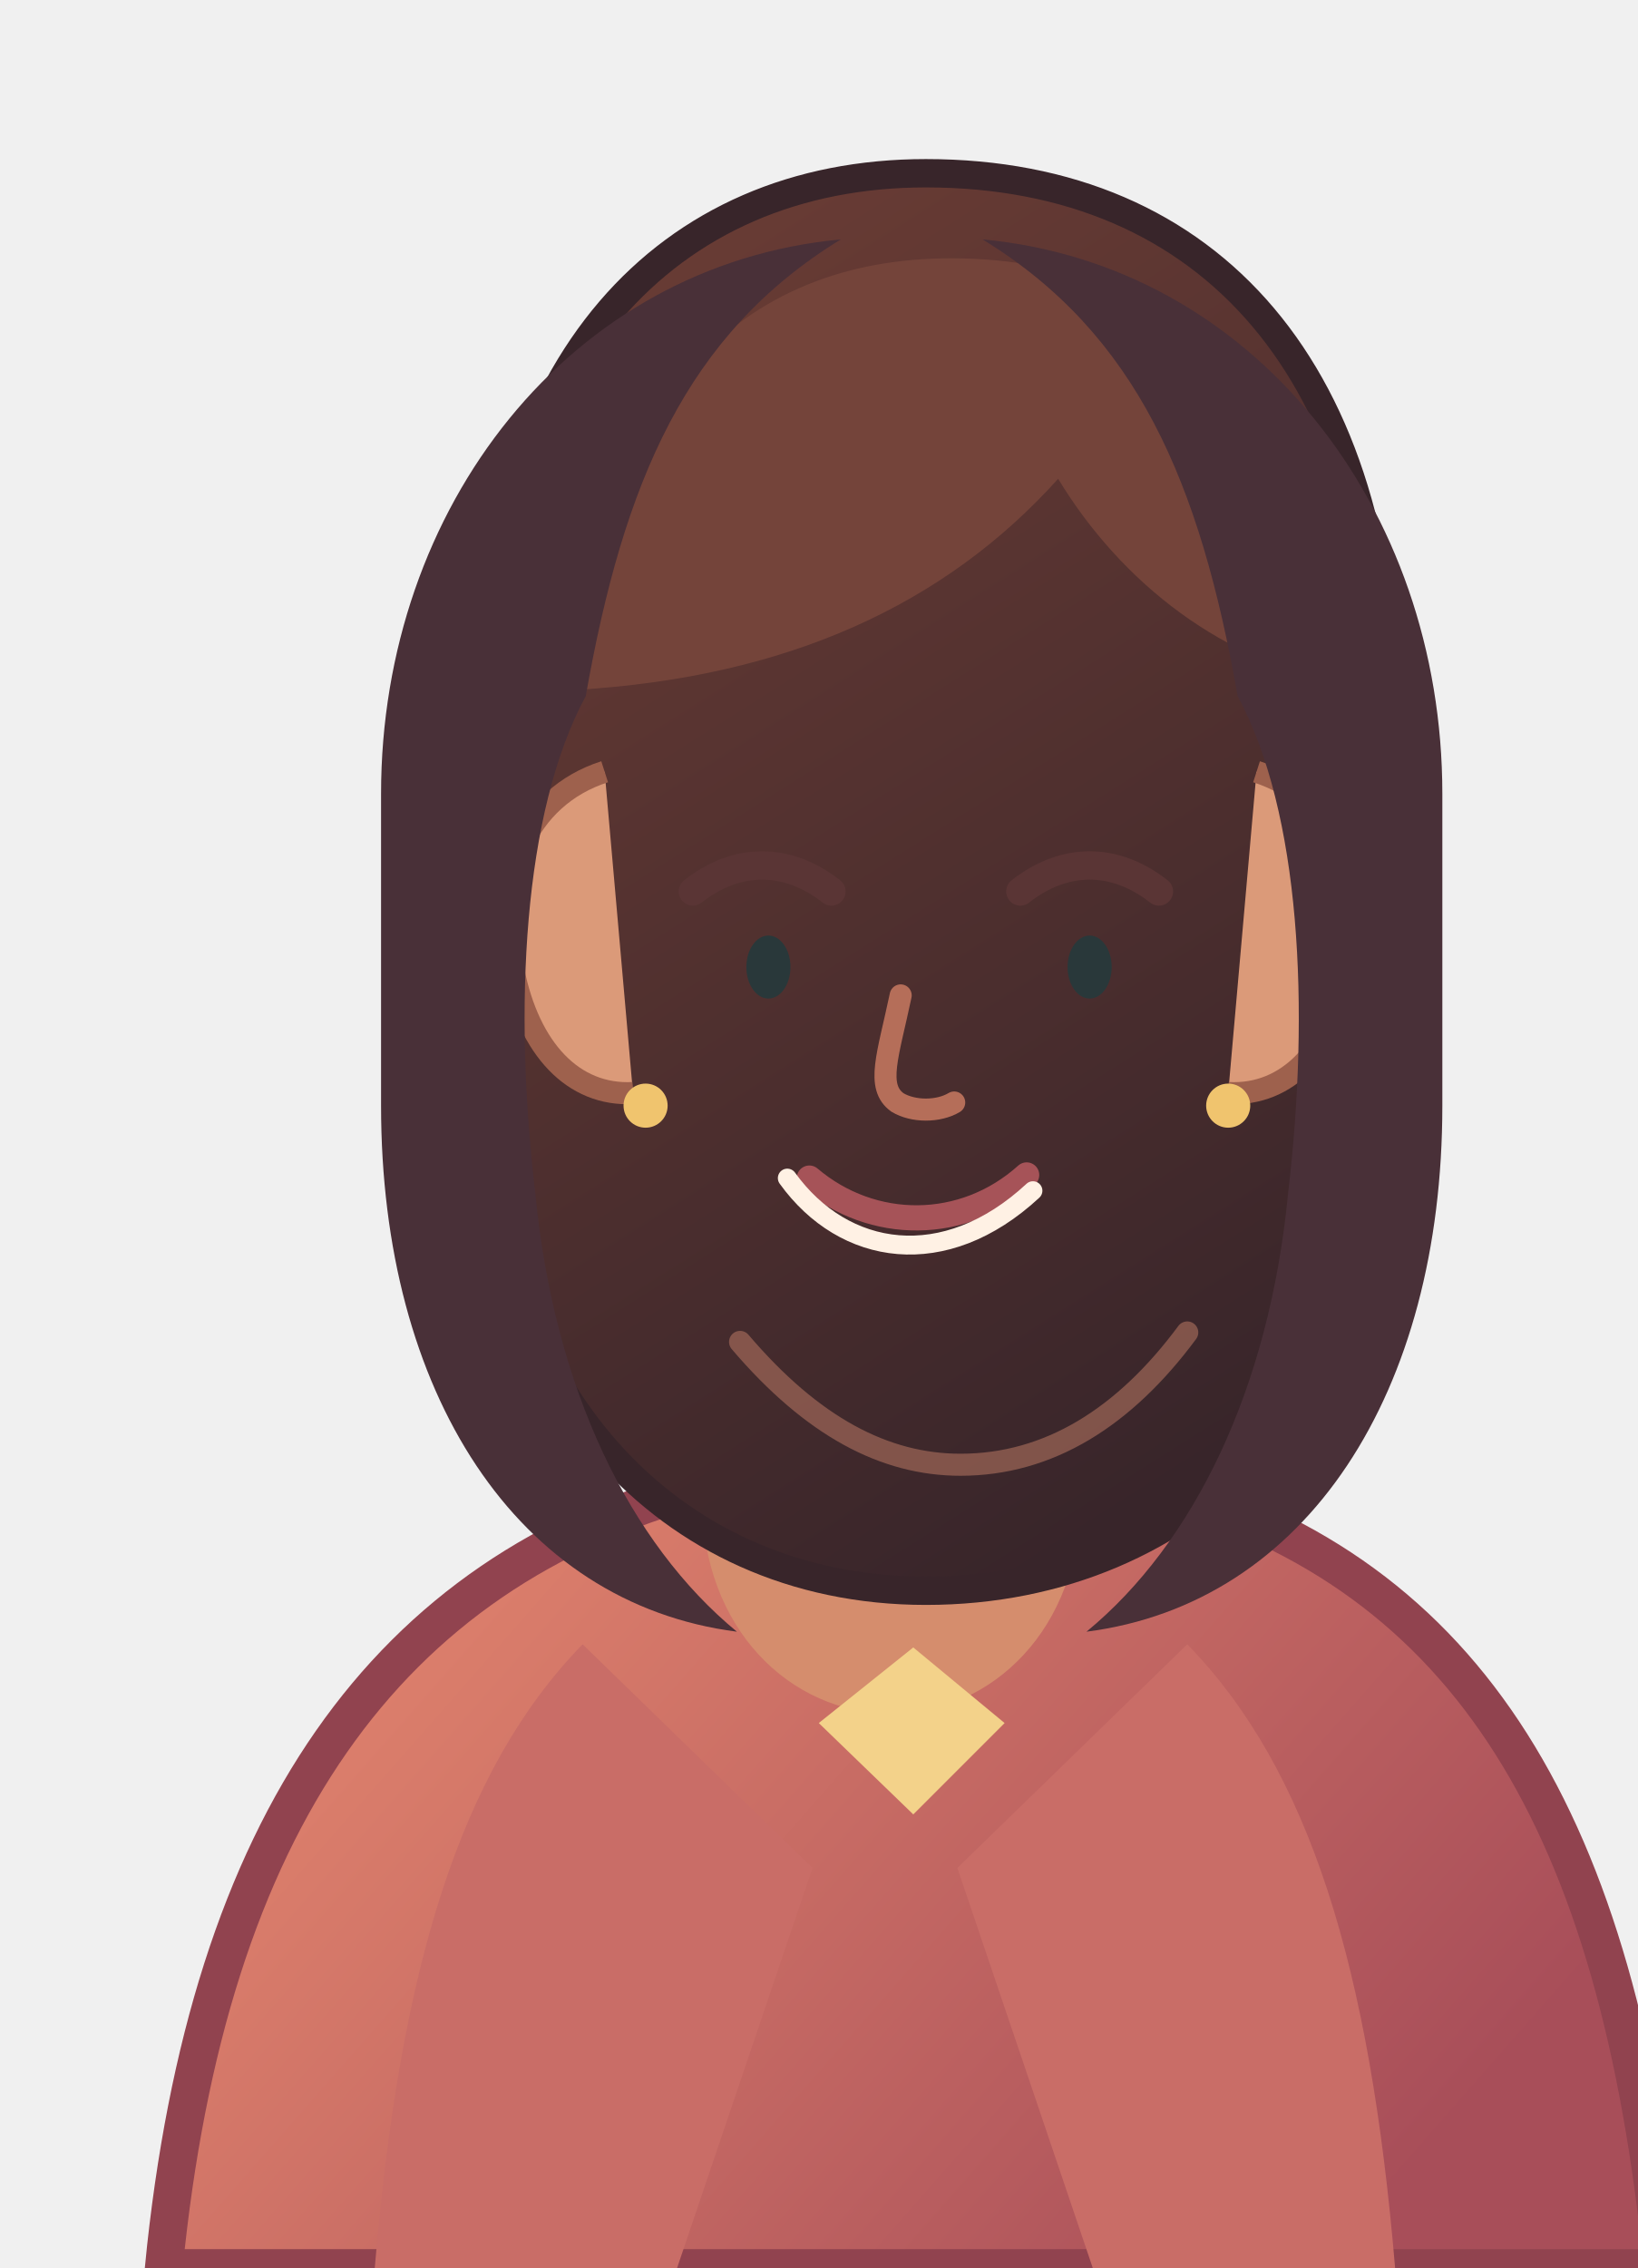
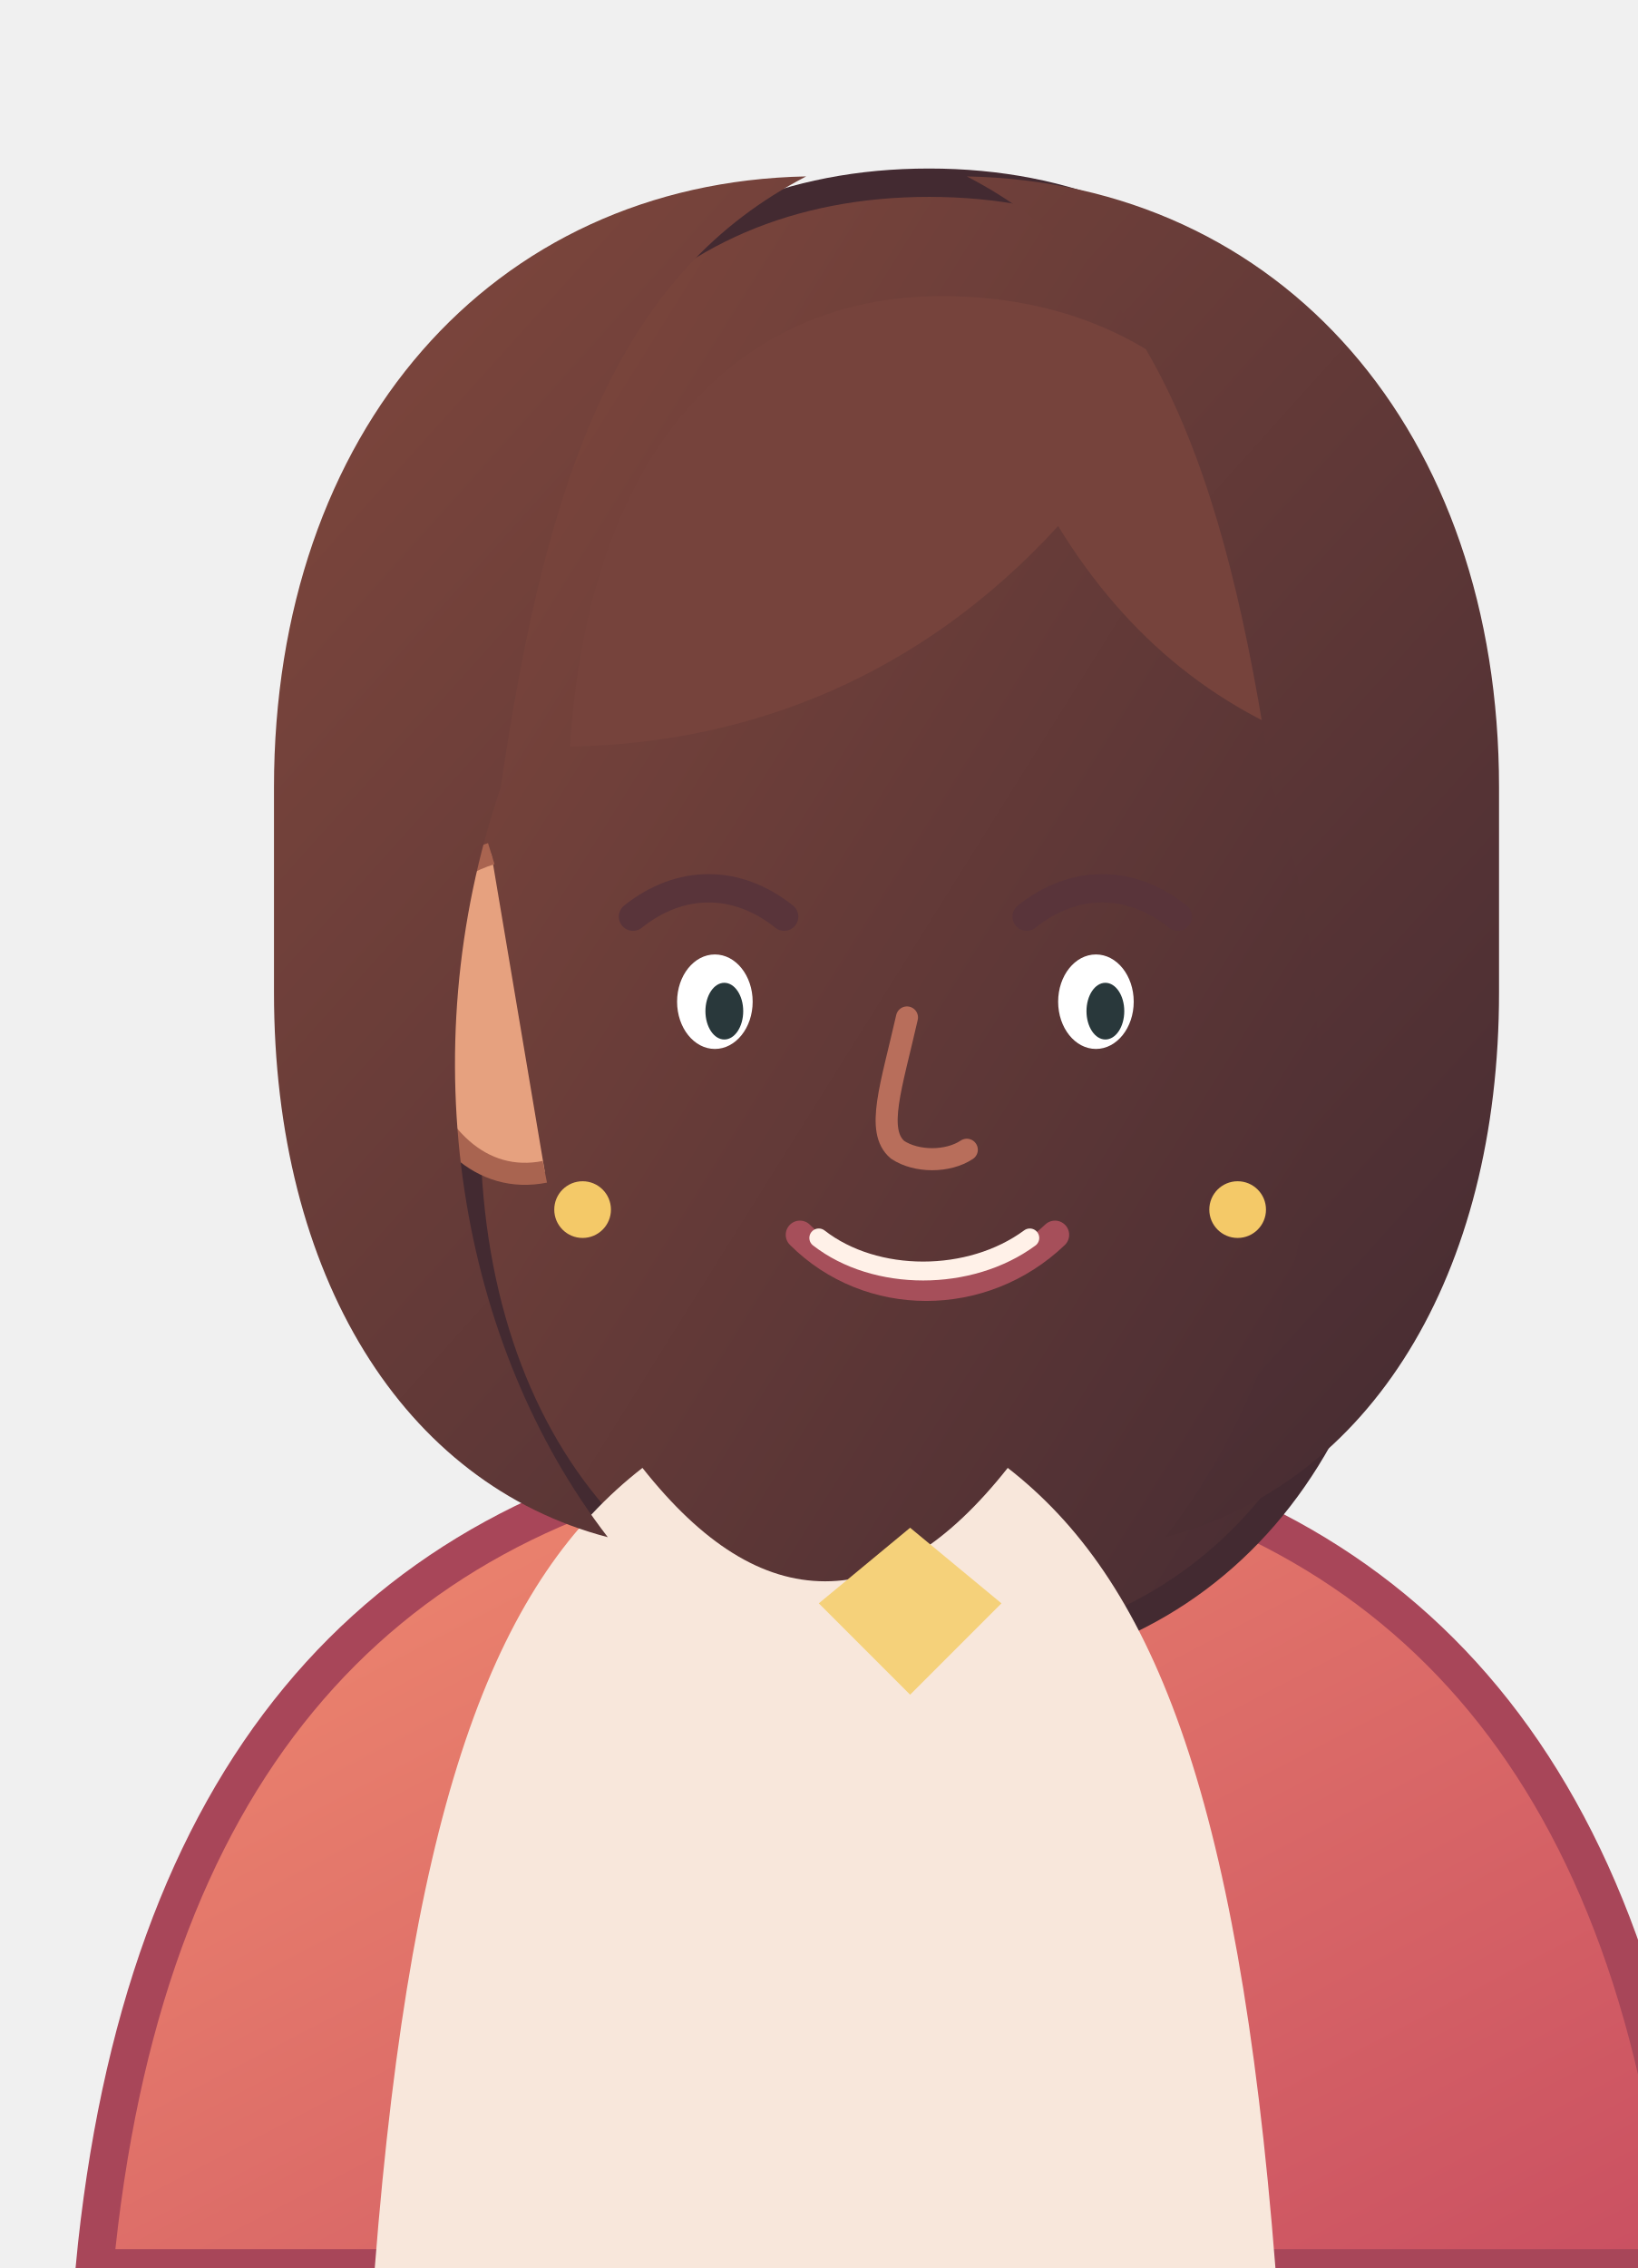
- <svg xmlns="http://www.w3.org/2000/svg" viewBox="0 0 520 720" fill="none">
+ <svg xmlns="http://www.w3.org/2000/svg" viewBox="0 0 520 720">
  <defs>
-     <linearGradient id="top" x1="100" y1="420" x2="430" y2="710" gradientUnits="userSpaceOnUse">
-       <stop stop-color="#E98B70" />
-       <stop offset="1" stop-color="#A84E59" />
+     <linearGradient id="skinC" x2="0" y2="1">
+       <stop stop-color="#F8D2B3" />
+       <stop offset="1" stop-color="#D99576" />
    </linearGradient>
-     <linearGradient id="face" x1="190" y1="160" x2="340" y2="400" gradientUnits="userSpaceOnUse">
-       <stop stop-color="#F6CDAA" />
-       <stop offset="1" stop-color="#D58D6D" />
+     <linearGradient id="hairC" x2="1" y2="1">
+       <stop stop-color="#81483D" />
+       <stop offset="1" stop-color="#442B32" />
    </linearGradient>
-     <linearGradient id="locks" x1="150" y1="80" x2="390" y2="460" gradientUnits="userSpaceOnUse">
-       <stop stop-color="#6C3D35" />
-       <stop offset="1" stop-color="#38252A" />
+     <linearGradient id="shirtC" x2="1" y2="1">
+       <stop stop-color="#F28D70" />
+       <stop offset="1" stop-color="#C94F61" />
    </linearGradient>
  </defs>
-   <ellipse cx="282" cy="680" rx="190" ry="23" fill="#4B2632" opacity=".14" />
-   <path d="M52 720c14-142 71-221 171-248l68-17 77 17c99 28 146 107 160 248H52Z" fill="url(#top)" stroke="#91434F" stroke-width="12" />
-   <path d="m206 458 84 66 79-67-26-39H230l-24 40Z" fill="#E8AD8B" />
-   <path d="M223 383h120v93c0 41-28 68-60 68s-60-27-60-68v-93Z" fill="url(#face)" />
-   <path d="M155 224c0-109 57-169 139-169 91 0 146 64 146 174v125c0 85-60 151-146 151-84 0-139-67-139-151V224Z" fill="url(#locks)" stroke="#38252A" stroke-width="9" />
-   <path d="M183 219c7-92 52-137 119-137 76 0 120 53 126 135-39-6-72-32-92-65-36 40-86 63-153 67Z" fill="#74443A" />
-   <path d="M192 245c-25 8-36 34-29 63 5 25 19 40 38 39M399 245c25 8 36 34 29 63-5 25-19 40-38 39" fill="#DB9A79" stroke="#9E614D" stroke-width="7" />
-   <path d="M186 221c-20 37-23 99-16 158 6 62 30 111 64 139-70-9-113-76-113-167V252c0-91 60-168 146-176-49 30-69 77-81 145ZM393 221c20 37 23 99 16 158-6 62-30 111-64 139 70-9 113-76 113-167V252c0-91-60-168-146-176 49 30 69 77 81 145Z" fill="#493038" />
-   <path d="M220 283c14-11 30-11 44 0M324 283c14-11 30-11 44 0" stroke="#5A3535" stroke-width="9" stroke-linecap="round" />
-   <ellipse cx="244" cy="307" rx="7" ry="10" fill="#29383A" />
-   <ellipse cx="346" cy="307" rx="7" ry="10" fill="#29383A" />
-   <path d="M286 316c-4 19-8 29-1 34 5 3 13 3 18 0" stroke="#B56E59" stroke-width="7" stroke-linecap="round" />
-   <path d="M257 374c20 17 49 17 69-1" stroke="#A65358" stroke-width="8" stroke-linecap="round" />
-   <path d="M250 374c18 25 50 30 78 4" stroke="#FFF1E4" stroke-width="6" stroke-linecap="round" />
-   <path d="M235 426c23 27 46 39 70 39 28 0 52-15 72-42" stroke="#B97964" stroke-width="7" stroke-linecap="round" opacity=".55" />
-   <path d="M119 720c8-95 27-158 66-198l73 71-43 127H119ZM443 720c-8-95-27-158-66-198l-73 71 43 127h96Z" fill="#C96D67" />
-   <path d="m260 547 30 29 29-29-29-24-30 24Z" fill="#F3D28A" />
-   <circle cx="205" cy="351" r="7" fill="#F0C46E" />
-   <circle cx="390" cy="351" r="7" fill="#F0C46E" />
+   <ellipse cx="280" cy="690" rx="205" ry="22" fill="#492C36" opacity=".16" />
+   <path d="M30 720c15-157 89-238 207-259l43-8 49 8c118 21 192 102 207 259H30Z" fill="url(#shirtC)" stroke="#A84659" stroke-width="12" />
+   <path d="M224 425h112v101c0 41-26 66-56 66s-56-25-56-66V425Z" fill="url(#skinC)" />
+   <path d="M148 234c0-113 59-176 147-176s147 63 147 176v123c0 103-59 171-147 171s-147-68-147-171V234Z" fill="url(#hairC)" stroke="#432A31" stroke-width="9" />
+   <path d="M181 237c6-94 53-143 118-143 78 0 125 58 127 145-38-12-68-36-90-72-43 47-97 69-155 70Z" fill="#76433C" />
+   <path d="M156 271c-26 8-34 35-26 64 7 26 23 41 43 37M434 271c26 8 34 35 26 64-7 26-23 41-43 37" fill="#E6A17F" stroke="#A96450" stroke-width="7" />
+   <path d="M201 291c15-12 33-12 48 0M326 291c15-12 33-12 48 0" fill="none" stroke="#59343A" stroke-width="9" stroke-linecap="round" />
+   <ellipse cx="227" cy="318" rx="12" ry="15" fill="#fff" />
+   <ellipse cx="348" cy="318" rx="12" ry="15" fill="#fff" />
+   <ellipse cx="230" cy="321" rx="6" ry="9" fill="#29383B" />
+   <ellipse cx="351" cy="321" rx="6" ry="9" fill="#29383B" />
+   <path d="M288 323c-5 22-10 36-3 42 6 4 16 4 22 0" fill="none" stroke="#B86E5B" stroke-width="7" stroke-linecap="round" />
+   <path d="M254 392c22 22 58 22 81 0" fill="none" stroke="#A64F5A" stroke-width="9" stroke-linecap="round" />
+   <path d="M260 393c18 14 48 14 67 0" fill="none" stroke="#FFF1E8" stroke-width="6" stroke-linecap="round" />
+   <path d="M204 466c-45 35-73 101-85 254h286c-12-153-40-219-85-254-19 24-38 36-58 36s-39-12-58-36Z" fill="#F8E7DB" />
+   <path d="m260 509 29 29 29-29-29-24-29 24Z" fill="#F5D17A" />
+   <path d="M159 250c-29 85-13 177 34 238-65-17-106-83-106-173V250c0-113 69-192 169-194-58 30-82 91-97 194ZM404 250c29 85 13 177-34 238 65-17 106-83 106-173V250c0-113-69-192-169-194 58 30 82 91 97 194Z" fill="url(#hairC)" />
+   <circle cx="185" cy="384" r="9" fill="#F4C968" />
+   <circle cx="393" cy="384" r="9" fill="#F4C968" />
</svg>
